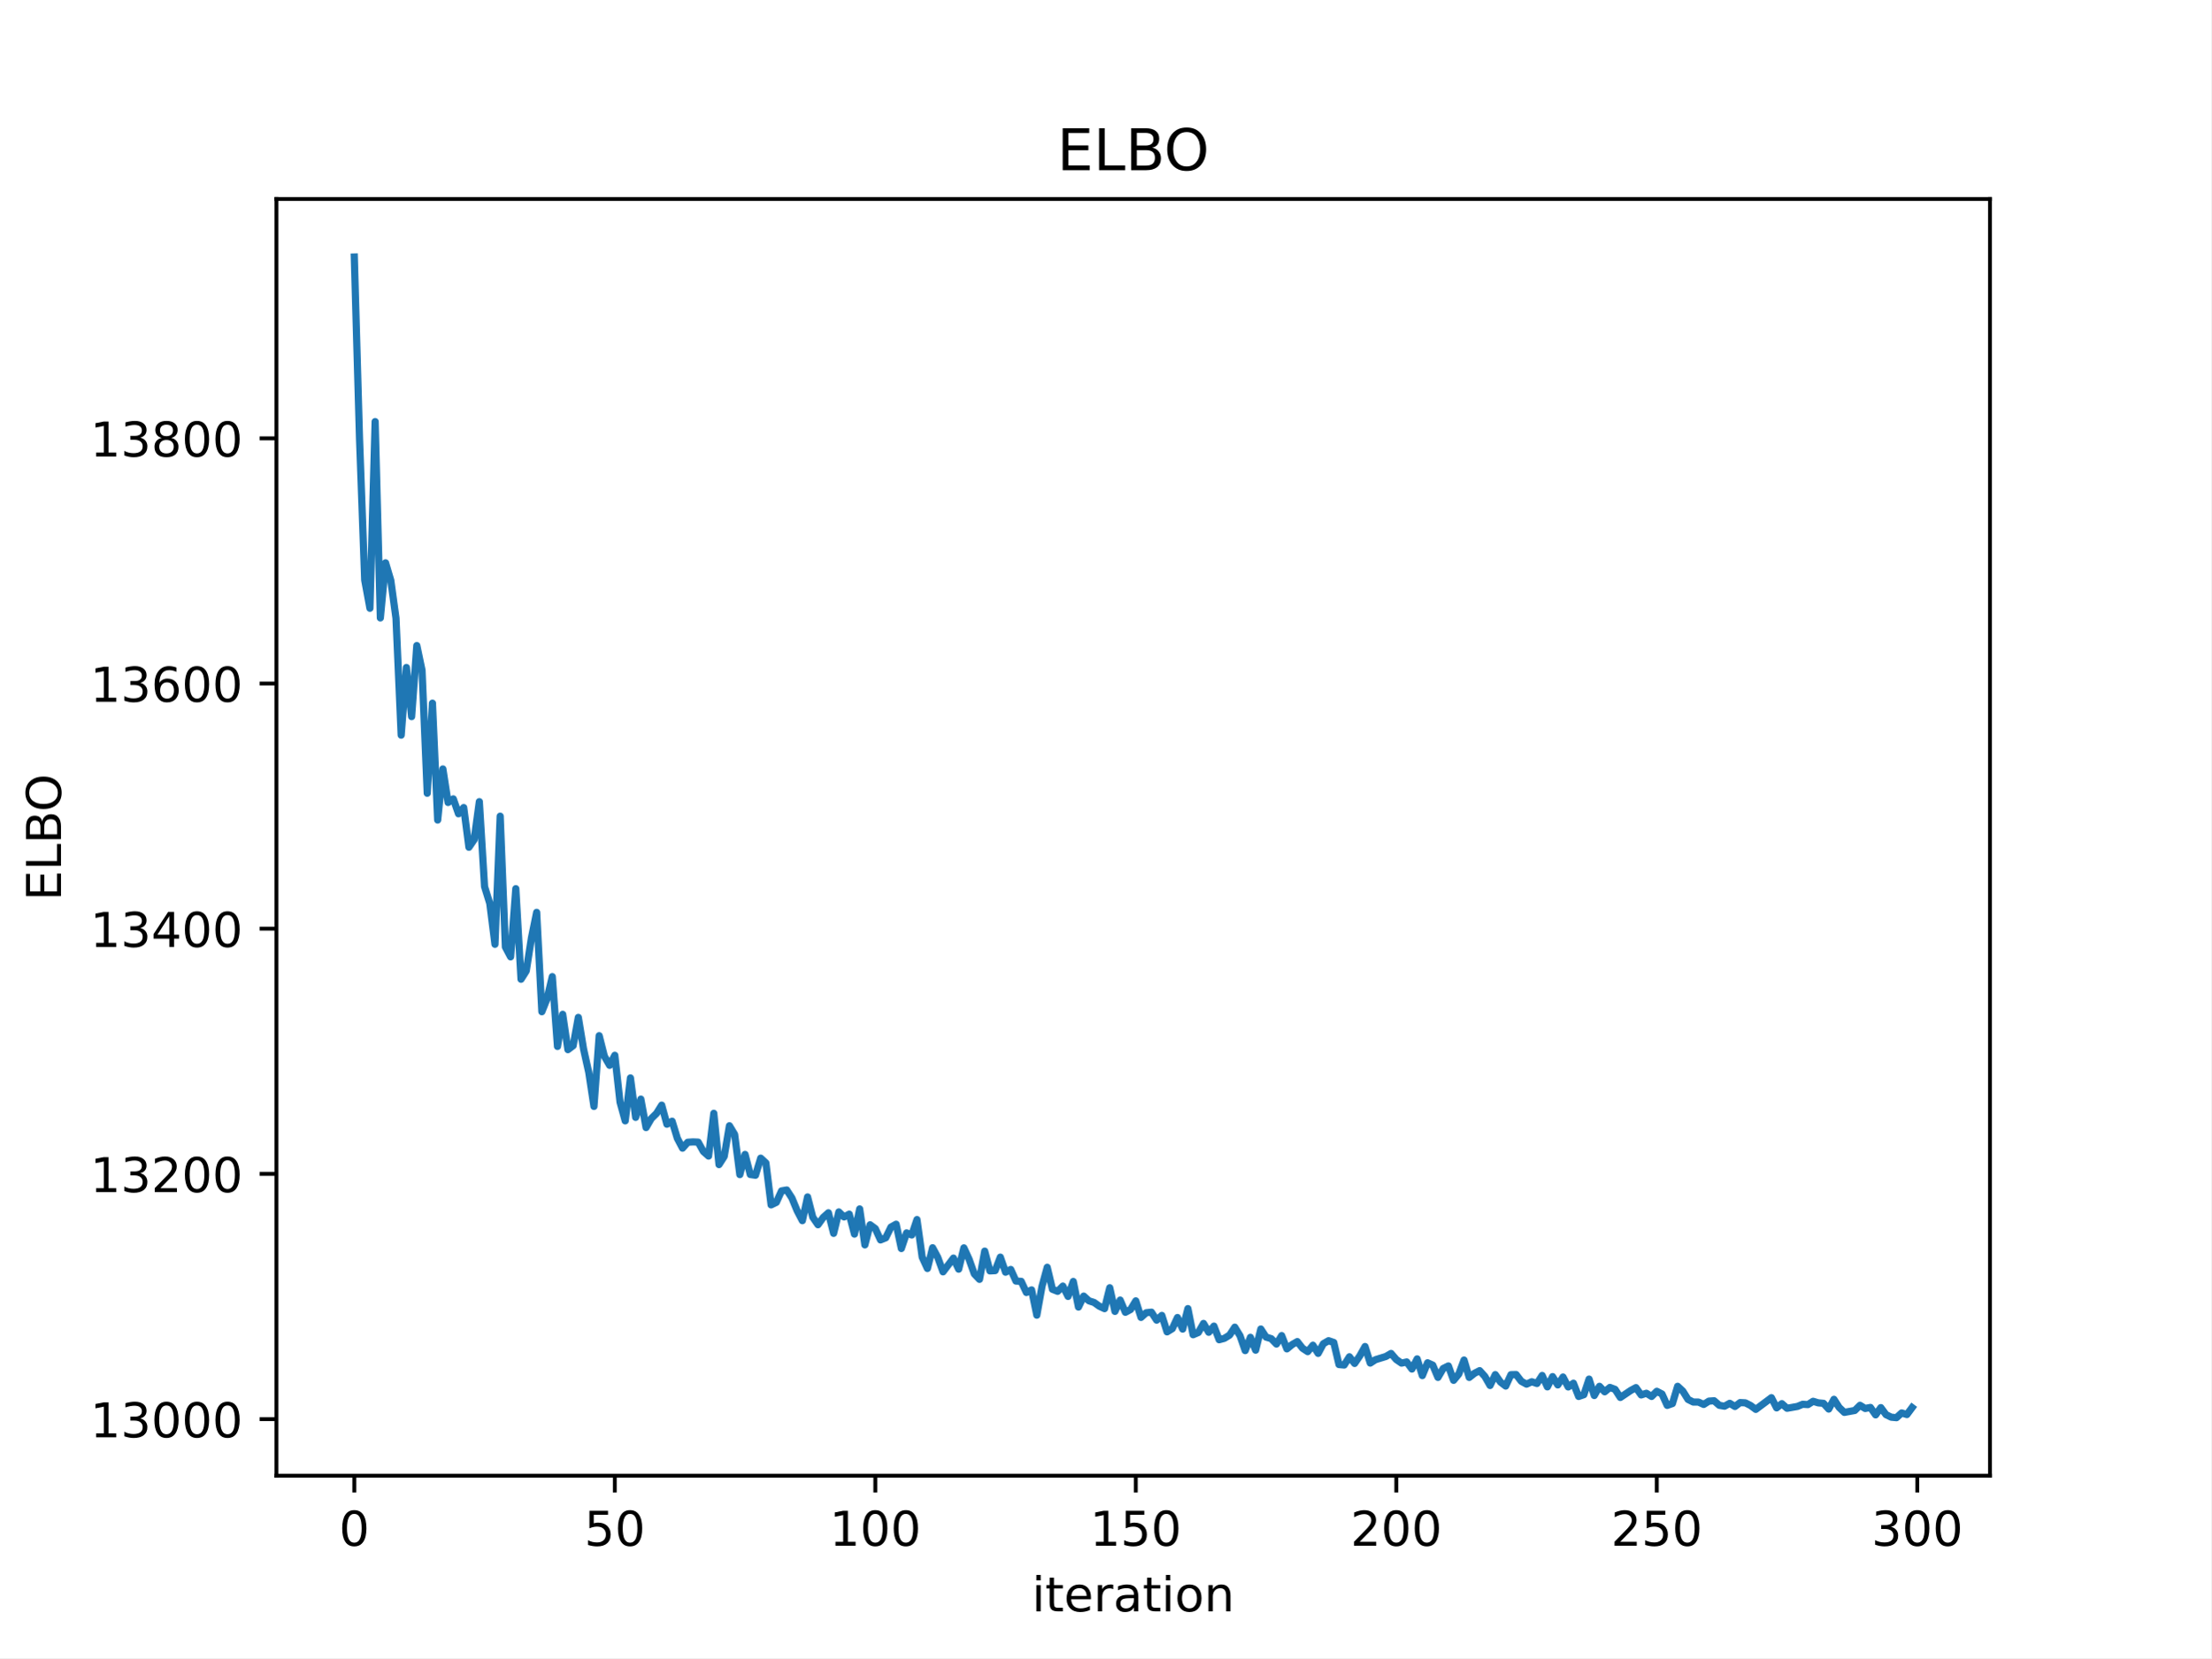
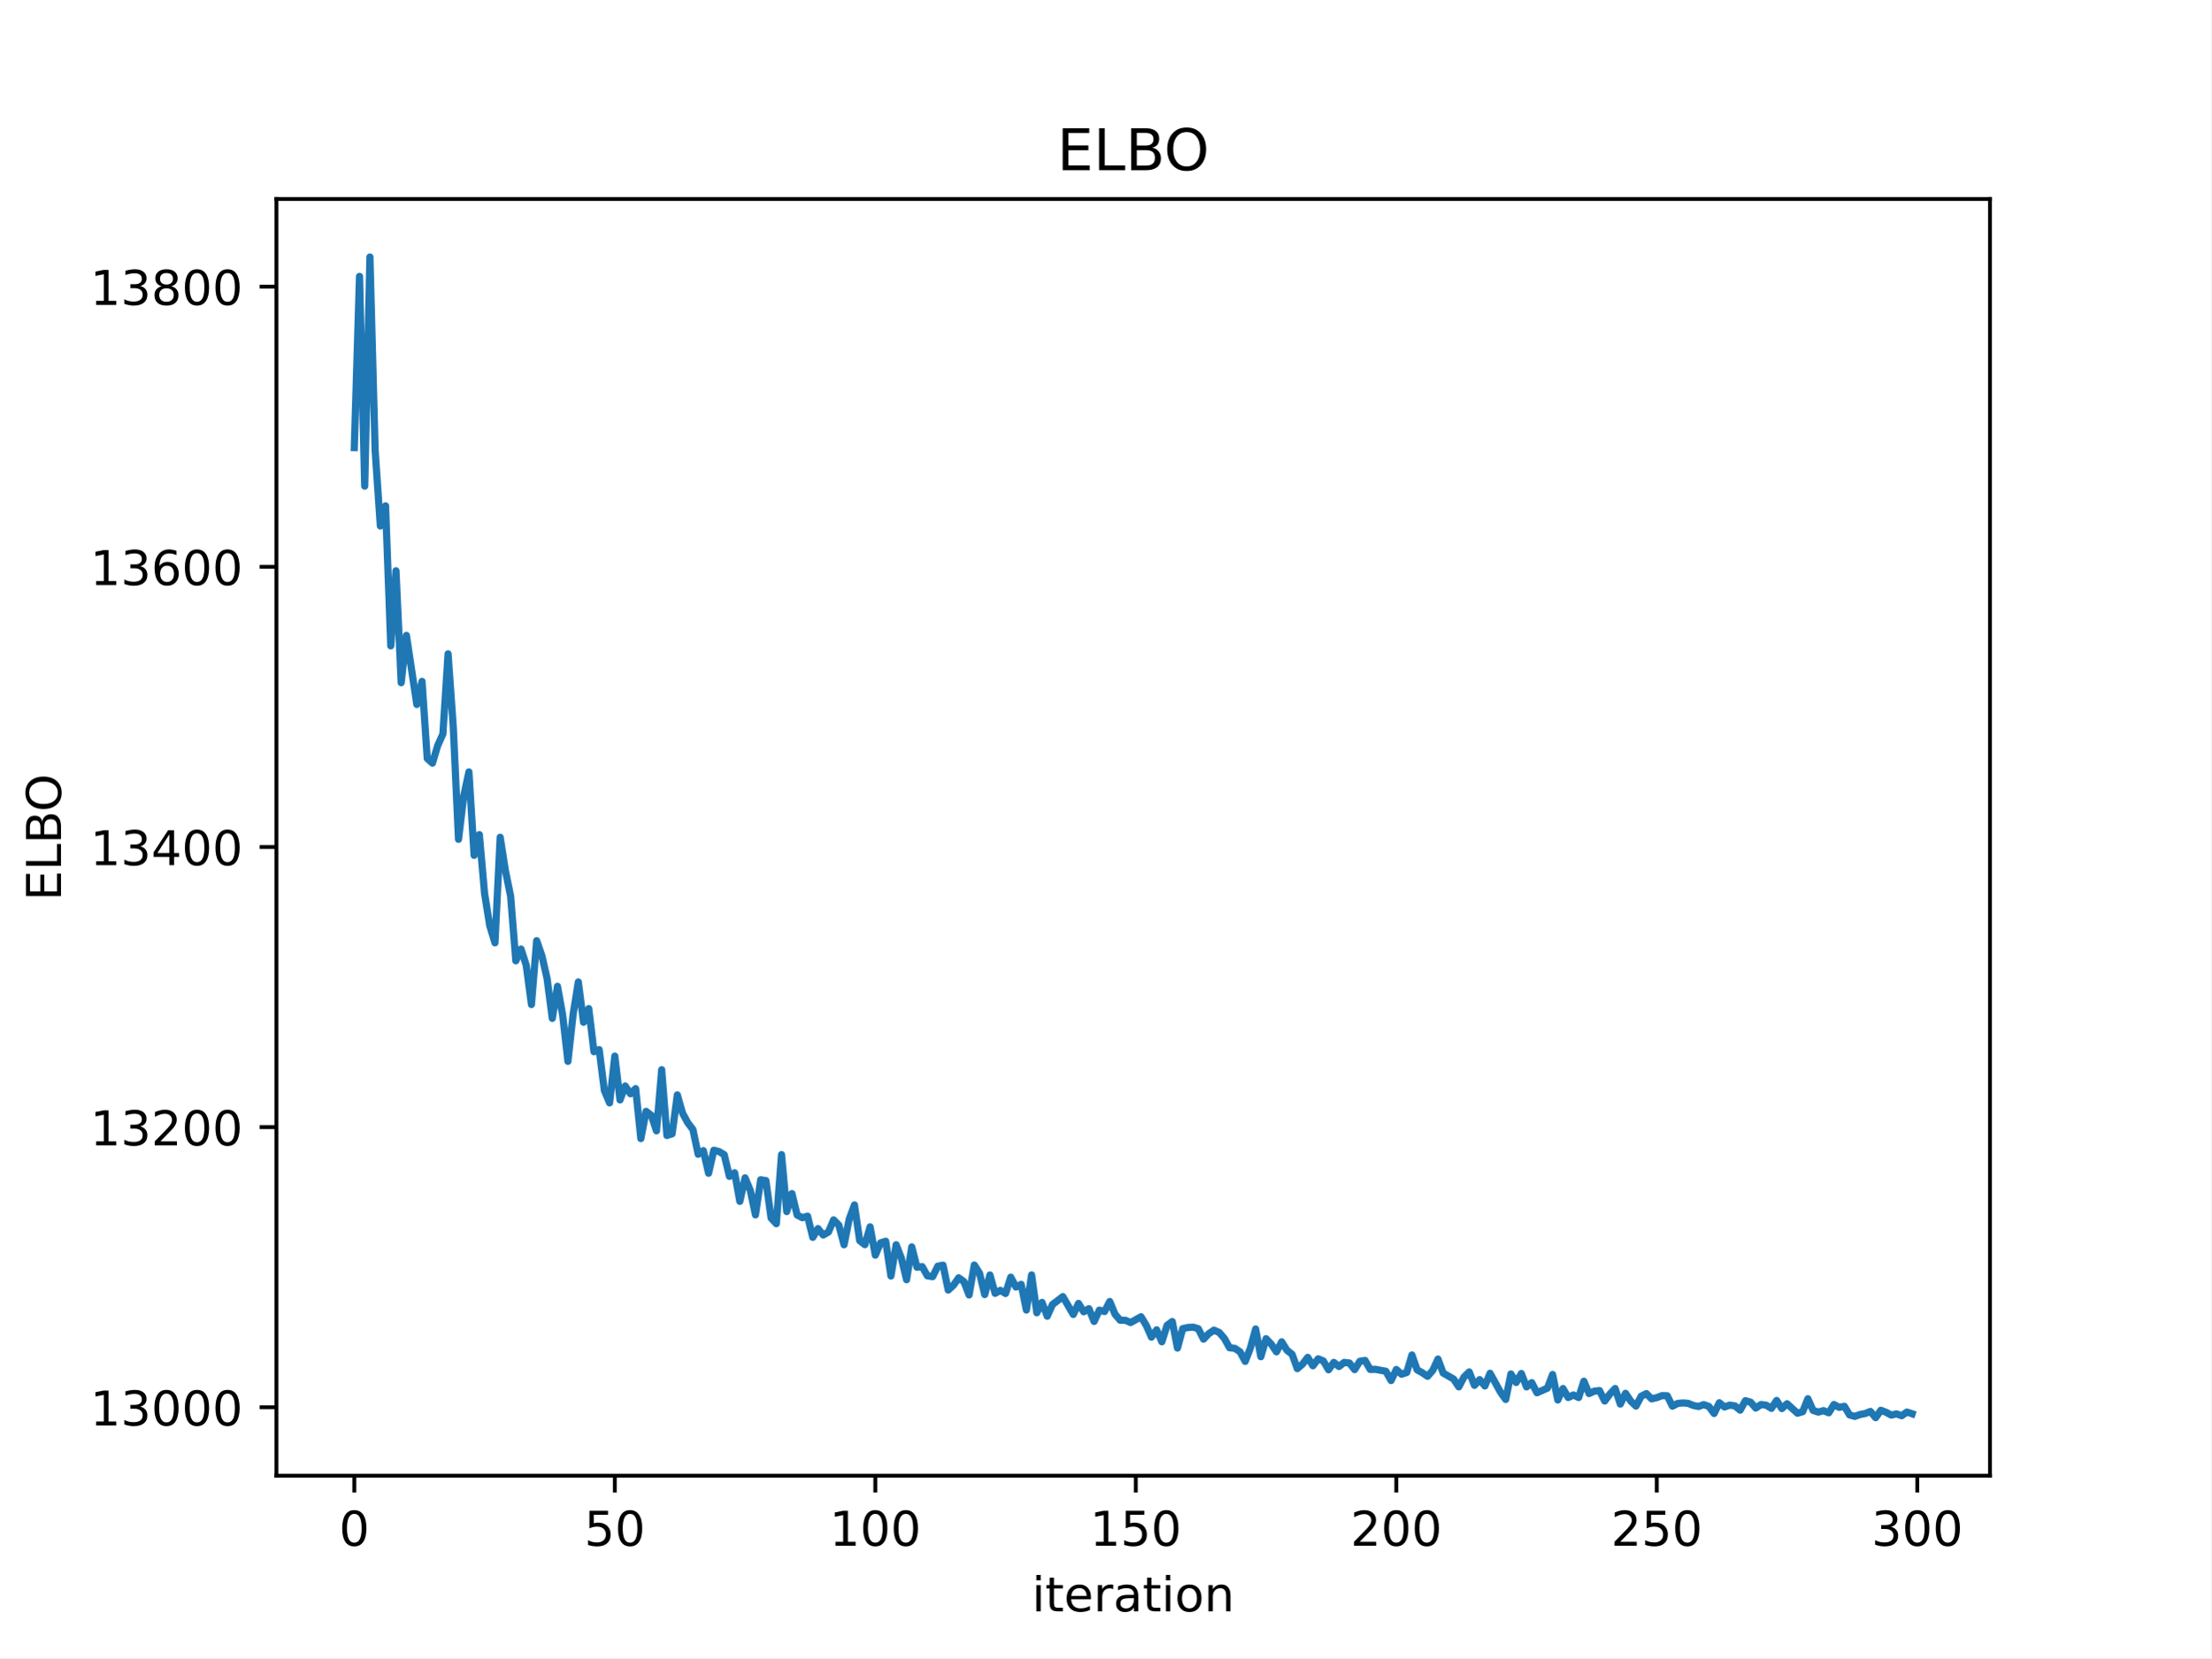
<svg xmlns="http://www.w3.org/2000/svg" xmlns:xlink="http://www.w3.org/1999/xlink" width="460.8pt" height="345.6pt" viewBox="0 0 460.8 345.6" version="1.1">
  <defs>
    <style type="text/css">*{stroke-linejoin: round; stroke-linecap: butt}</style>
  </defs>
  <g id="figure_1">
    <g id="patch_1">
      <path d="M 0 345.6  L 460.8 345.6  L 460.8 0  L 0 0  z " style="fill: #ffffff" />
    </g>
    <g id="axes_1">
      <g id="patch_2">
        <path d="M 57.6 307.584  L 414.72 307.584  L 414.72 41.472  L 57.6 41.472  z " style="fill: #ffffff" />
      </g>
      <g id="matplotlib.axis_1">
        <g id="xtick_1">
          <g id="line2d_1">
            <defs>
-               <path id="m2a2ee90c2b" d="M 0 0  L 0 3.5  " style="stroke: #000000; stroke-width: 0.8" />
-             </defs>
-             <g>
-               <use xlink:href="#m2a2ee90c2b" x="73.833" y="307.584" style="stroke: #000000; stroke-width: 0.8" />
+               <path id="me3bae1c195" d="M 0 0  L 0 3.5  " style="stroke: #000000; stroke-width: 0.8" />
+             </defs>
+             <g>
+               <use xlink:href="#me3bae1c195" x="73.833" y="307.584" style="stroke: #000000; stroke-width: 0.8" />
            </g>
          </g>
          <g id="text_1">
            <g transform="translate(70.65148 322.1824) scale(0.1 -0.1)">
              <defs>
                <path id="DejaVuSans-30" d="M 2034 4250  Q 1547 4250 1301 3770  Q 1056 3291 1056 2328  Q 1056 1369 1301 889  Q 1547 409 2034 409  Q 2525 409 2770 889  Q 3016 1369 3016 2328  Q 3016 3291 2770 3770  Q 2525 4250 2034 4250  z M 2034 4750  Q 2819 4750 3233 4129  Q 3647 3509 3647 2328  Q 3647 1150 3233 529  Q 2819 -91 2034 -91  Q 1250 -91 836 529  Q 422 1150 422 2328  Q 422 3509 836 4129  Q 1250 4750 2034 4750  z " transform="scale(0.015625)" />
              </defs>
              <use xlink:href="#DejaVuSans-30" />
            </g>
          </g>
        </g>
        <g id="xtick_2">
          <g id="line2d_2">
            <g>
-               <use xlink:href="#m2a2ee90c2b" x="128.123" y="307.584" style="stroke: #000000; stroke-width: 0.8" />
+               <use xlink:href="#me3bae1c195" x="128.123" y="307.584" style="stroke: #000000; stroke-width: 0.8" />
            </g>
          </g>
          <g id="text_2">
            <g transform="translate(121.7603 322.1824) scale(0.1 -0.1)">
              <defs>
                <path id="DejaVuSans-35" d="M 691 4666  L 3169 4666  L 3169 4134  L 1269 4134  L 1269 2991  Q 1406 3038 1543 3061  Q 1681 3084 1819 3084  Q 2600 3084 3056 2656  Q 3513 2228 3513 1497  Q 3513 744 3044 326  Q 2575 -91 1722 -91  Q 1428 -91 1123 -41  Q 819 9 494 109  L 494 744  Q 775 591 1075 516  Q 1375 441 1709 441  Q 2250 441 2565 725  Q 2881 1009 2881 1497  Q 2881 1984 2565 2268  Q 2250 2553 1709 2553  Q 1456 2553 1204 2497  Q 953 2441 691 2322  L 691 4666  z " transform="scale(0.015625)" />
              </defs>
              <use xlink:href="#DejaVuSans-35" />
              <use xlink:href="#DejaVuSans-30" x="63.623" />
            </g>
          </g>
        </g>
        <g id="xtick_3">
          <g id="line2d_3">
            <g>
-               <use xlink:href="#m2a2ee90c2b" x="182.413" y="307.584" style="stroke: #000000; stroke-width: 0.8" />
+               <use xlink:href="#me3bae1c195" x="182.413" y="307.584" style="stroke: #000000; stroke-width: 0.8" />
            </g>
          </g>
          <g id="text_3">
            <g transform="translate(172.8691 322.1824) scale(0.1 -0.1)">
              <defs>
                <path id="DejaVuSans-31" d="M 794 531  L 1825 531  L 1825 4091  L 703 3866  L 703 4441  L 1819 4666  L 2450 4666  L 2450 531  L 3481 531  L 3481 0  L 794 0  L 794 531  z " transform="scale(0.015625)" />
              </defs>
              <use xlink:href="#DejaVuSans-31" />
              <use xlink:href="#DejaVuSans-30" x="63.623" />
              <use xlink:href="#DejaVuSans-30" x="127.246" />
            </g>
          </g>
        </g>
        <g id="xtick_4">
          <g id="line2d_4">
            <g>
-               <use xlink:href="#m2a2ee90c2b" x="236.703" y="307.584" style="stroke: #000000; stroke-width: 0.8" />
+               <use xlink:href="#me3bae1c195" x="236.703" y="307.584" style="stroke: #000000; stroke-width: 0.8" />
            </g>
          </g>
          <g id="text_4">
            <g transform="translate(227.1592 322.1824) scale(0.1 -0.1)">
              <use xlink:href="#DejaVuSans-31" />
              <use xlink:href="#DejaVuSans-35" x="63.623" />
              <use xlink:href="#DejaVuSans-30" x="127.246" />
            </g>
          </g>
        </g>
        <g id="xtick_5">
          <g id="line2d_5">
            <g>
-               <use xlink:href="#m2a2ee90c2b" x="290.993" y="307.584" style="stroke: #000000; stroke-width: 0.8" />
+               <use xlink:href="#me3bae1c195" x="290.993" y="307.584" style="stroke: #000000; stroke-width: 0.8" />
            </g>
          </g>
          <g id="text_5">
            <g transform="translate(281.4492 322.1824) scale(0.1 -0.1)">
              <defs>
                <path id="DejaVuSans-32" d="M 1228 531  L 3431 531  L 3431 0  L 469 0  L 469 531  Q 828 903 1448 1529  Q 2069 2156 2228 2338  Q 2531 2678 2651 2914  Q 2772 3150 2772 3378  Q 2772 3750 2511 3984  Q 2250 4219 1831 4219  Q 1534 4219 1204 4116  Q 875 4013 500 3803  L 500 4441  Q 881 4594 1212 4672  Q 1544 4750 1819 4750  Q 2544 4750 2975 4387  Q 3406 4025 3406 3419  Q 3406 3131 3298 2873  Q 3191 2616 2906 2266  Q 2828 2175 2409 1742  Q 1991 1309 1228 531  z " transform="scale(0.015625)" />
              </defs>
              <use xlink:href="#DejaVuSans-32" />
              <use xlink:href="#DejaVuSans-30" x="63.623" />
              <use xlink:href="#DejaVuSans-30" x="127.246" />
            </g>
          </g>
        </g>
        <g id="xtick_6">
          <g id="line2d_6">
            <g>
-               <use xlink:href="#m2a2ee90c2b" x="345.283" y="307.584" style="stroke: #000000; stroke-width: 0.8" />
+               <use xlink:href="#me3bae1c195" x="345.283" y="307.584" style="stroke: #000000; stroke-width: 0.8" />
            </g>
          </g>
          <g id="text_6">
            <g transform="translate(335.7393 322.1824) scale(0.1 -0.1)">
              <use xlink:href="#DejaVuSans-32" />
              <use xlink:href="#DejaVuSans-35" x="63.623" />
              <use xlink:href="#DejaVuSans-30" x="127.246" />
            </g>
          </g>
        </g>
        <g id="xtick_7">
          <g id="line2d_7">
            <g>
-               <use xlink:href="#m2a2ee90c2b" x="399.573" y="307.584" style="stroke: #000000; stroke-width: 0.8" />
+               <use xlink:href="#me3bae1c195" x="399.573" y="307.584" style="stroke: #000000; stroke-width: 0.8" />
            </g>
          </g>
          <g id="text_7">
            <g transform="translate(390.0293 322.1824) scale(0.1 -0.1)">
              <defs>
                <path id="DejaVuSans-33" d="M 2597 2516  Q 3050 2419 3304 2112  Q 3559 1806 3559 1356  Q 3559 666 3084 287  Q 2609 -91 1734 -91  Q 1441 -91 1130 -33  Q 819 25 488 141  L 488 750  Q 750 597 1062 519  Q 1375 441 1716 441  Q 2309 441 2620 675  Q 2931 909 2931 1356  Q 2931 1769 2642 2001  Q 2353 2234 1838 2234  L 1294 2234  L 1294 2753  L 1863 2753  Q 2328 2753 2575 2939  Q 2822 3125 2822 3475  Q 2822 3834 2567 4026  Q 2313 4219 1838 4219  Q 1578 4219 1281 4162  Q 984 4106 628 3988  L 628 4550  Q 988 4650 1302 4700  Q 1616 4750 1894 4750  Q 2613 4750 3031 4423  Q 3450 4097 3450 3541  Q 3450 3153 3228 2886  Q 3006 2619 2597 2516  z " transform="scale(0.015625)" />
              </defs>
              <use xlink:href="#DejaVuSans-33" />
              <use xlink:href="#DejaVuSans-30" x="63.623" />
              <use xlink:href="#DejaVuSans-30" x="127.246" />
            </g>
          </g>
        </g>
        <g id="text_8">
          <g transform="translate(215.0373 335.8606) scale(0.1 -0.1)">
            <defs>
              <path id="DejaVuSans-69" d="M 603 3500  L 1178 3500  L 1178 0  L 603 0  L 603 3500  z M 603 4863  L 1178 4863  L 1178 4134  L 603 4134  L 603 4863  z " transform="scale(0.015625)" />
              <path id="DejaVuSans-74" d="M 1172 4494  L 1172 3500  L 2356 3500  L 2356 3053  L 1172 3053  L 1172 1153  Q 1172 725 1289 603  Q 1406 481 1766 481  L 2356 481  L 2356 0  L 1766 0  Q 1100 0 847 248  Q 594 497 594 1153  L 594 3053  L 172 3053  L 172 3500  L 594 3500  L 594 4494  L 1172 4494  z " transform="scale(0.015625)" />
              <path id="DejaVuSans-65" d="M 3597 1894  L 3597 1613  L 953 1613  Q 991 1019 1311 708  Q 1631 397 2203 397  Q 2534 397 2845 478  Q 3156 559 3463 722  L 3463 178  Q 3153 47 2828 -22  Q 2503 -91 2169 -91  Q 1331 -91 842 396  Q 353 884 353 1716  Q 353 2575 817 3079  Q 1281 3584 2069 3584  Q 2775 3584 3186 3129  Q 3597 2675 3597 1894  z M 3022 2063  Q 3016 2534 2758 2815  Q 2500 3097 2075 3097  Q 1594 3097 1305 2825  Q 1016 2553 972 2059  L 3022 2063  z " transform="scale(0.015625)" />
              <path id="DejaVuSans-72" d="M 2631 2963  Q 2534 3019 2420 3045  Q 2306 3072 2169 3072  Q 1681 3072 1420 2755  Q 1159 2438 1159 1844  L 1159 0  L 581 0  L 581 3500  L 1159 3500  L 1159 2956  Q 1341 3275 1631 3429  Q 1922 3584 2338 3584  Q 2397 3584 2469 3576  Q 2541 3569 2628 3553  L 2631 2963  z " transform="scale(0.015625)" />
              <path id="DejaVuSans-61" d="M 2194 1759  Q 1497 1759 1228 1600  Q 959 1441 959 1056  Q 959 750 1161 570  Q 1363 391 1709 391  Q 2188 391 2477 730  Q 2766 1069 2766 1631  L 2766 1759  L 2194 1759  z M 3341 1997  L 3341 0  L 2766 0  L 2766 531  Q 2569 213 2275 61  Q 1981 -91 1556 -91  Q 1019 -91 701 211  Q 384 513 384 1019  Q 384 1609 779 1909  Q 1175 2209 1959 2209  L 2766 2209  L 2766 2266  Q 2766 2663 2505 2880  Q 2244 3097 1772 3097  Q 1472 3097 1187 3025  Q 903 2953 641 2809  L 641 3341  Q 956 3463 1253 3523  Q 1550 3584 1831 3584  Q 2591 3584 2966 3190  Q 3341 2797 3341 1997  z " transform="scale(0.015625)" />
              <path id="DejaVuSans-6f" d="M 1959 3097  Q 1497 3097 1228 2736  Q 959 2375 959 1747  Q 959 1119 1226 758  Q 1494 397 1959 397  Q 2419 397 2687 759  Q 2956 1122 2956 1747  Q 2956 2369 2687 2733  Q 2419 3097 1959 3097  z M 1959 3584  Q 2709 3584 3137 3096  Q 3566 2609 3566 1747  Q 3566 888 3137 398  Q 2709 -91 1959 -91  Q 1206 -91 779 398  Q 353 888 353 1747  Q 353 2609 779 3096  Q 1206 3584 1959 3584  z " transform="scale(0.015625)" />
              <path id="DejaVuSans-6e" d="M 3513 2113  L 3513 0  L 2938 0  L 2938 2094  Q 2938 2591 2744 2837  Q 2550 3084 2163 3084  Q 1697 3084 1428 2787  Q 1159 2491 1159 1978  L 1159 0  L 581 0  L 581 3500  L 1159 3500  L 1159 2956  Q 1366 3272 1645 3428  Q 1925 3584 2291 3584  Q 2894 3584 3203 3211  Q 3513 2838 3513 2113  z " transform="scale(0.015625)" />
            </defs>
            <use xlink:href="#DejaVuSans-69" />
            <use xlink:href="#DejaVuSans-74" x="27.783" />
            <use xlink:href="#DejaVuSans-65" x="66.992" />
            <use xlink:href="#DejaVuSans-72" x="128.516" />
            <use xlink:href="#DejaVuSans-61" x="169.629" />
            <use xlink:href="#DejaVuSans-74" x="230.908" />
            <use xlink:href="#DejaVuSans-69" x="270.117" />
            <use xlink:href="#DejaVuSans-6f" x="297.9" />
            <use xlink:href="#DejaVuSans-6e" x="359.082" />
          </g>
        </g>
      </g>
      <g id="matplotlib.axis_2">
        <g id="ytick_1">
          <g id="line2d_8">
            <defs>
-               <path id="ma492133820" d="M 0 0  L -3.5 0  " style="stroke: #000000; stroke-width: 0.8" />
-             </defs>
-             <g>
-               <use xlink:href="#ma492133820" x="57.6" y="295.786" style="stroke: #000000; stroke-width: 0.8" />
+               <path id="m0b743a011a" d="M 0 0  L -3.5 0  " style="stroke: #000000; stroke-width: 0.8" />
+             </defs>
+             <g>
+               <use xlink:href="#m0b743a011a" x="57.6" y="293.322" style="stroke: #000000; stroke-width: 0.8" />
            </g>
          </g>
          <g id="text_9">
-             <g transform="translate(18.7875 299.5857) scale(0.1 -0.1)">
+             <g transform="translate(18.7875 297.1214) scale(0.1 -0.1)">
              <use xlink:href="#DejaVuSans-31" />
              <use xlink:href="#DejaVuSans-33" x="63.623" />
              <use xlink:href="#DejaVuSans-30" x="127.246" />
              <use xlink:href="#DejaVuSans-30" x="190.869" />
              <use xlink:href="#DejaVuSans-30" x="254.492" />
            </g>
          </g>
        </g>
        <g id="ytick_2">
          <g id="line2d_9">
            <g>
-               <use xlink:href="#ma492133820" x="57.6" y="244.677" style="stroke: #000000; stroke-width: 0.8" />
+               <use xlink:href="#m0b743a011a" x="57.6" y="234.927" style="stroke: #000000; stroke-width: 0.8" />
            </g>
          </g>
          <g id="text_10">
-             <g transform="translate(18.7875 248.4766) scale(0.1 -0.1)">
+             <g transform="translate(18.7875 238.7263) scale(0.1 -0.1)">
              <use xlink:href="#DejaVuSans-31" />
              <use xlink:href="#DejaVuSans-33" x="63.623" />
              <use xlink:href="#DejaVuSans-32" x="127.246" />
              <use xlink:href="#DejaVuSans-30" x="190.869" />
              <use xlink:href="#DejaVuSans-30" x="254.492" />
            </g>
          </g>
        </g>
        <g id="ytick_3">
          <g id="line2d_10">
            <g>
-               <use xlink:href="#ma492133820" x="57.6" y="193.568" style="stroke: #000000; stroke-width: 0.8" />
+               <use xlink:href="#m0b743a011a" x="57.6" y="176.532" style="stroke: #000000; stroke-width: 0.8" />
            </g>
          </g>
          <g id="text_11">
-             <g transform="translate(18.7875 197.3675) scale(0.1 -0.1)">
+             <g transform="translate(18.7875 180.3313) scale(0.1 -0.1)">
              <defs>
                <path id="DejaVuSans-34" d="M 2419 4116  L 825 1625  L 2419 1625  L 2419 4116  z M 2253 4666  L 3047 4666  L 3047 1625  L 3713 1625  L 3713 1100  L 3047 1100  L 3047 0  L 2419 0  L 2419 1100  L 313 1100  L 313 1709  L 2253 4666  z " transform="scale(0.015625)" />
              </defs>
              <use xlink:href="#DejaVuSans-31" />
              <use xlink:href="#DejaVuSans-33" x="63.623" />
              <use xlink:href="#DejaVuSans-34" x="127.246" />
              <use xlink:href="#DejaVuSans-30" x="190.869" />
              <use xlink:href="#DejaVuSans-30" x="254.492" />
            </g>
          </g>
        </g>
        <g id="ytick_4">
          <g id="line2d_11">
            <g>
-               <use xlink:href="#ma492133820" x="57.6" y="142.459" style="stroke: #000000; stroke-width: 0.8" />
+               <use xlink:href="#m0b743a011a" x="57.6" y="118.137" style="stroke: #000000; stroke-width: 0.8" />
            </g>
          </g>
          <g id="text_12">
-             <g transform="translate(18.7875 146.2584) scale(0.1 -0.1)">
+             <g transform="translate(18.7875 121.9362) scale(0.1 -0.1)">
              <defs>
                <path id="DejaVuSans-36" d="M 2113 2584  Q 1688 2584 1439 2293  Q 1191 2003 1191 1497  Q 1191 994 1439 701  Q 1688 409 2113 409  Q 2538 409 2786 701  Q 3034 994 3034 1497  Q 3034 2003 2786 2293  Q 2538 2584 2113 2584  z M 3366 4563  L 3366 3988  Q 3128 4100 2886 4159  Q 2644 4219 2406 4219  Q 1781 4219 1451 3797  Q 1122 3375 1075 2522  Q 1259 2794 1537 2939  Q 1816 3084 2150 3084  Q 2853 3084 3261 2657  Q 3669 2231 3669 1497  Q 3669 778 3244 343  Q 2819 -91 2113 -91  Q 1303 -91 875 529  Q 447 1150 447 2328  Q 447 3434 972 4092  Q 1497 4750 2381 4750  Q 2619 4750 2861 4703  Q 3103 4656 3366 4563  z " transform="scale(0.015625)" />
              </defs>
              <use xlink:href="#DejaVuSans-31" />
              <use xlink:href="#DejaVuSans-33" x="63.623" />
              <use xlink:href="#DejaVuSans-36" x="127.246" />
              <use xlink:href="#DejaVuSans-30" x="190.869" />
              <use xlink:href="#DejaVuSans-30" x="254.492" />
            </g>
          </g>
        </g>
        <g id="ytick_5">
          <g id="line2d_12">
            <g>
-               <use xlink:href="#ma492133820" x="57.6" y="91.35" style="stroke: #000000; stroke-width: 0.8" />
+               <use xlink:href="#m0b743a011a" x="57.6" y="59.742" style="stroke: #000000; stroke-width: 0.8" />
            </g>
          </g>
          <g id="text_13">
-             <g transform="translate(18.7875 95.14927) scale(0.1 -0.1)">
+             <g transform="translate(18.7875 63.54118) scale(0.1 -0.1)">
              <defs>
                <path id="DejaVuSans-38" d="M 2034 2216  Q 1584 2216 1326 1975  Q 1069 1734 1069 1313  Q 1069 891 1326 650  Q 1584 409 2034 409  Q 2484 409 2743 651  Q 3003 894 3003 1313  Q 3003 1734 2745 1975  Q 2488 2216 2034 2216  z M 1403 2484  Q 997 2584 770 2862  Q 544 3141 544 3541  Q 544 4100 942 4425  Q 1341 4750 2034 4750  Q 2731 4750 3128 4425  Q 3525 4100 3525 3541  Q 3525 3141 3298 2862  Q 3072 2584 2669 2484  Q 3125 2378 3379 2068  Q 3634 1759 3634 1313  Q 3634 634 3220 271  Q 2806 -91 2034 -91  Q 1263 -91 848 271  Q 434 634 434 1313  Q 434 1759 690 2068  Q 947 2378 1403 2484  z M 1172 3481  Q 1172 3119 1398 2916  Q 1625 2713 2034 2713  Q 2441 2713 2670 2916  Q 2900 3119 2900 3481  Q 2900 3844 2670 4047  Q 2441 4250 2034 4250  Q 1625 4250 1398 4047  Q 1172 3844 1172 3481  z " transform="scale(0.015625)" />
              </defs>
              <use xlink:href="#DejaVuSans-31" />
              <use xlink:href="#DejaVuSans-33" x="63.623" />
              <use xlink:href="#DejaVuSans-38" x="127.246" />
              <use xlink:href="#DejaVuSans-30" x="190.869" />
              <use xlink:href="#DejaVuSans-30" x="254.492" />
            </g>
          </g>
        </g>
        <g id="text_14">
          <g transform="translate(12.70781 187.7522) rotate(-90) scale(0.1 -0.1)">
            <defs>
              <path id="DejaVuSans-45" d="M 628 4666  L 3578 4666  L 3578 4134  L 1259 4134  L 1259 2753  L 3481 2753  L 3481 2222  L 1259 2222  L 1259 531  L 3634 531  L 3634 0  L 628 0  L 628 4666  z " transform="scale(0.015625)" />
              <path id="DejaVuSans-4c" d="M 628 4666  L 1259 4666  L 1259 531  L 3531 531  L 3531 0  L 628 0  L 628 4666  z " transform="scale(0.015625)" />
              <path id="DejaVuSans-42" d="M 1259 2228  L 1259 519  L 2272 519  Q 2781 519 3026 730  Q 3272 941 3272 1375  Q 3272 1813 3026 2020  Q 2781 2228 2272 2228  L 1259 2228  z M 1259 4147  L 1259 2741  L 2194 2741  Q 2656 2741 2882 2914  Q 3109 3088 3109 3444  Q 3109 3797 2882 3972  Q 2656 4147 2194 4147  L 1259 4147  z M 628 4666  L 2241 4666  Q 2963 4666 3353 4366  Q 3744 4066 3744 3513  Q 3744 3084 3544 2831  Q 3344 2578 2956 2516  Q 3422 2416 3680 2098  Q 3938 1781 3938 1306  Q 3938 681 3513 340  Q 3088 0 2303 0  L 628 0  L 628 4666  z " transform="scale(0.015625)" />
              <path id="DejaVuSans-4f" d="M 2522 4238  Q 1834 4238 1429 3725  Q 1025 3213 1025 2328  Q 1025 1447 1429 934  Q 1834 422 2522 422  Q 3209 422 3611 934  Q 4013 1447 4013 2328  Q 4013 3213 3611 3725  Q 3209 4238 2522 4238  z M 2522 4750  Q 3503 4750 4090 4092  Q 4678 3434 4678 2328  Q 4678 1225 4090 567  Q 3503 -91 2522 -91  Q 1538 -91 948 565  Q 359 1222 359 2328  Q 359 3434 948 4092  Q 1538 4750 2522 4750  z " transform="scale(0.015625)" />
            </defs>
            <use xlink:href="#DejaVuSans-45" />
            <use xlink:href="#DejaVuSans-4c" x="63.184" />
            <use xlink:href="#DejaVuSans-42" x="118.896" />
            <use xlink:href="#DejaVuSans-4f" x="185.75" />
          </g>
        </g>
      </g>
      <g id="line2d_13">
-         <path d="M 73.833 53.568  L 74.919 91.405  L 76.004 120.927  L 77.09 126.778  L 78.176 87.87  L 79.262 128.795  L 80.348 117.314  L 81.433 120.955  L 82.519 128.831  L 83.605 153.224  L 84.691 139.125  L 85.777 149.368  L 86.862 134.555  L 87.948 139.71  L 89.034 165.34  L 90.12 146.559  L 91.206 170.918  L 92.291 160.275  L 93.377 167.262  L 94.463 166.512  L 95.549 169.614  L 96.635 168.322  L 97.72 176.599  L 98.806 175.007  L 99.892 167.091  L 100.978 184.795  L 102.064 188.295  L 103.149 196.815  L 104.235 170.123  L 105.321 197.393  L 106.407 199.435  L 107.493 185.229  L 108.578 204.106  L 109.664 202.39  L 110.75 195.483  L 111.836 190.163  L 112.922 210.871  L 114.007 208.143  L 115.093 203.565  L 116.179 218.119  L 117.265 211.425  L 118.351 218.776  L 119.436 217.963  L 120.522 212.055  L 121.608 218.646  L 122.694 223.513  L 123.78 230.618  L 124.865 215.873  L 125.951 220.165  L 127.037 222.044  L 128.123 219.957  L 129.209 229.709  L 130.294 233.624  L 131.38 224.679  L 132.466 232.899  L 133.552 229.095  L 134.638 235.021  L 135.723 233.144  L 136.809 232.083  L 137.895 230.345  L 138.981 234.323  L 140.067 233.698  L 141.152 237.253  L 142.238 239.318  L 143.324 238.083  L 144.41 238.012  L 145.496 238.054  L 146.581 240.005  L 147.667 240.963  L 148.753 232.05  L 149.839 242.74  L 150.925 241.037  L 152.01 234.645  L 153.096 236.446  L 154.182 244.827  L 155.268 240.619  L 156.354 244.802  L 157.439 244.962  L 158.525 241.399  L 159.611 242.391  L 160.697 251.139  L 161.783 250.612  L 162.868 248.227  L 163.954 248.032  L 165.04 249.717  L 166.126 252.36  L 167.212 254.429  L 168.297 249.478  L 169.383 253.713  L 170.469 255.278  L 171.555 253.76  L 172.641 252.783  L 173.726 257.073  L 174.812 252.606  L 175.898 253.649  L 176.984 253.07  L 178.07 257.224  L 179.155 251.981  L 180.241 259.477  L 181.327 255.285  L 182.413 256.082  L 183.499 258.441  L 184.584 258.006  L 185.67 255.769  L 186.756 255.163  L 187.842 260.234  L 188.928 256.976  L 190.013 257.416  L 191.099 254.2  L 192.185 262.028  L 193.271 264.399  L 194.357 260.069  L 195.442 262.1  L 196.528 265.094  L 198.7 262.228  L 199.786 264.54  L 200.871 260.095  L 201.957 262.46  L 203.043 265.522  L 204.129 266.658  L 205.215 260.778  L 206.3 264.898  L 207.386 264.84  L 208.472 262.027  L 209.558 265.165  L 210.644 264.596  L 211.729 267.02  L 212.815 267.072  L 213.901 269.4  L 214.987 268.858  L 216.073 274.129  L 217.158 268.103  L 218.244 264.146  L 219.33 268.732  L 220.416 269.162  L 221.502 268.062  L 222.587 270.216  L 223.673 267.103  L 224.759 272.437  L 225.845 270.148  L 226.931 271.131  L 228.016 271.48  L 229.102 272.259  L 230.188 272.767  L 231.274 268.411  L 232.36 273.337  L 233.445 270.978  L 234.531 273.528  L 235.617 272.941  L 236.703 271.144  L 237.789 274.592  L 238.875 273.619  L 239.96 273.496  L 241.046 275.167  L 242.132 274.175  L 243.218 277.605  L 244.304 276.942  L 245.389 274.614  L 246.475 277.03  L 247.561 272.756  L 248.647 278.204  L 249.733 277.739  L 250.818 275.846  L 251.904 277.694  L 252.99 276.403  L 254.076 279.245  L 255.162 278.953  L 256.247 278.285  L 257.333 276.625  L 258.419 278.407  L 259.505 281.513  L 260.591 278.743  L 261.676 281.425  L 262.762 277.011  L 263.848 278.7  L 264.934 279.023  L 266.02 280.146  L 267.105 278.384  L 268.191 281.152  L 269.277 280.259  L 270.363 279.633  L 271.449 281.017  L 272.534 281.731  L 273.62 280.389  L 274.706 282.094  L 275.792 280.072  L 276.878 279.444  L 277.963 279.815  L 279.049 284.417  L 280.135 284.516  L 281.221 282.797  L 282.307 284.186  L 283.392 282.607  L 284.478 280.658  L 285.564 284.111  L 286.65 283.408  L 288.821 282.735  L 289.907 282.103  L 290.993 283.373  L 292.079 284.12  L 293.165 283.877  L 294.25 285.355  L 295.336 283.235  L 296.422 286.724  L 297.508 284.051  L 298.594 284.539  L 299.679 287.098  L 300.765 285.243  L 301.851 284.704  L 302.937 287.707  L 304.023 286.385  L 305.108 283.48  L 306.194 287.105  L 307.28 286.244  L 308.366 285.686  L 309.452 286.889  L 310.537 288.781  L 311.623 286.516  L 312.709 288.071  L 313.795 288.901  L 314.881 286.531  L 315.966 286.502  L 317.052 287.913  L 318.138 288.504  L 319.224 287.998  L 320.31 288.37  L 321.395 286.69  L 322.481 289.071  L 323.567 286.931  L 324.653 288.665  L 325.739 287.016  L 326.824 289.087  L 327.91 288.307  L 328.996 291.067  L 330.082 290.698  L 331.168 287.447  L 332.253 290.872  L 333.339 288.95  L 334.425 290.097  L 335.511 289.186  L 336.597 289.598  L 337.682 291.28  L 339.854 289.817  L 340.94 289.228  L 342.026 290.754  L 343.111 290.397  L 344.197 291.067  L 345.283 289.993  L 346.369 290.558  L 347.455 292.933  L 348.54 292.546  L 349.626 288.945  L 350.712 289.959  L 351.798 291.691  L 352.884 292.233  L 353.969 292.237  L 355.055 292.734  L 356.141 292.041  L 357.227 291.966  L 358.313 292.915  L 359.398 293.101  L 360.484 292.497  L 361.57 293.161  L 362.656 292.344  L 363.742 292.401  L 364.827 292.955  L 365.913 293.76  L 369.171 291.326  L 370.256 293.449  L 371.342 292.57  L 372.428 293.533  L 374.6 293.146  L 375.685 292.698  L 376.771 292.769  L 377.857 292.072  L 378.943 292.405  L 380.029 292.501  L 381.114 293.694  L 382.2 291.664  L 383.286 293.358  L 384.372 294.391  L 386.543 293.985  L 387.629 292.912  L 388.715 293.578  L 389.801 293.353  L 390.887 294.908  L 391.972 293.394  L 393.058 294.865  L 394.144 295.389  L 395.23 295.488  L 396.316 294.504  L 397.401 294.844  L 398.487 293.389  L 398.487 293.389  " clip-path="url(#p9a635c21bf)" style="fill: none; stroke: #1f77b4; stroke-width: 1.5; stroke-linecap: square" />
+         <path d="M 73.833 93.301  L 74.919 57.604  L 76.004 101.325  L 77.09 53.568  L 78.176 93.928  L 79.262 109.63  L 80.348 105.436  L 81.433 134.621  L 82.519 118.966  L 83.605 142.293  L 84.691 132.425  L 86.862 146.83  L 87.948 142.017  L 89.034 158.089  L 90.12 159.062  L 91.206 155.413  L 92.291 153.005  L 93.377 136.277  L 94.463 151.633  L 95.549 174.941  L 96.635 165.913  L 97.72 160.893  L 98.806 178.284  L 99.892 173.955  L 100.978 186.206  L 102.064 192.968  L 103.149 196.515  L 104.235 174.516  L 105.321 181.456  L 106.407 186.767  L 107.493 200.269  L 108.578 197.81  L 109.664 201.196  L 110.75 209.372  L 111.836 196.064  L 112.922 199.191  L 114.007 203.948  L 115.093 212.267  L 116.179 205.569  L 117.265 211.643  L 118.351 221.224  L 119.436 211.403  L 120.522 204.671  L 121.608 213.073  L 122.694 210.229  L 123.78 219.208  L 124.865 218.778  L 125.951 227.316  L 127.037 229.879  L 128.123 220.124  L 129.209 229.26  L 130.294 226.359  L 131.38 227.978  L 132.466 226.907  L 133.552 237.325  L 134.638 231.642  L 135.723 232.46  L 136.809 235.71  L 137.895 222.961  L 138.981 236.669  L 140.067 236.322  L 141.152 228.206  L 142.238 232.012  L 143.324 234.005  L 144.41 235.443  L 145.496 240.589  L 146.581 239.837  L 147.667 244.547  L 148.753 239.75  L 149.839 240.019  L 150.925 240.671  L 152.01 245.202  L 153.096 244.445  L 154.182 250.41  L 155.268 245.506  L 156.354 248.09  L 157.439 253.222  L 158.525 245.906  L 159.611 246.07  L 160.697 253.881  L 161.783 255.066  L 162.868 240.657  L 163.954 252.531  L 165.04 248.78  L 166.126 253.249  L 167.212 253.81  L 168.297 253.488  L 169.383 257.91  L 170.469 256.081  L 171.555 257.416  L 172.641 256.796  L 173.726 254.262  L 174.812 255.352  L 175.898 259.448  L 176.984 254.063  L 178.07 251.144  L 179.155 258.58  L 180.241 259.436  L 181.327 255.715  L 182.413 261.62  L 183.499 259.062  L 184.584 258.709  L 185.67 265.967  L 186.756 259.444  L 187.842 262.225  L 188.928 266.734  L 190.013 259.897  L 191.099 264.137  L 192.185 264.011  L 193.271 265.929  L 194.357 266.104  L 195.442 263.91  L 196.528 263.702  L 197.614 268.893  L 198.7 267.885  L 199.786 266.335  L 200.871 267.118  L 201.957 269.917  L 203.043 263.67  L 204.129 265.348  L 205.215 269.828  L 206.3 265.746  L 207.386 269.579  L 208.472 268.953  L 209.558 269.612  L 210.644 266.201  L 211.729 268.259  L 212.815 267.702  L 213.901 273.059  L 214.987 265.736  L 216.073 273.631  L 217.158 271.457  L 218.244 274.343  L 219.33 271.91  L 221.502 270.258  L 223.673 273.982  L 224.759 271.672  L 225.845 273.417  L 226.931 272.773  L 228.016 275.439  L 229.102 273.074  L 230.188 273.368  L 231.274 271.271  L 232.36 273.905  L 233.445 275.181  L 234.531 275.187  L 235.617 275.668  L 237.789 274.451  L 238.875 276.233  L 239.96 278.707  L 241.046 277.179  L 242.132 279.672  L 243.218 276.245  L 244.304 275.447  L 245.389 280.983  L 246.475 276.933  L 247.561 276.703  L 248.647 276.617  L 249.733 276.952  L 250.818 279.129  L 251.904 277.982  L 252.99 277.251  L 254.076 277.714  L 255.162 278.967  L 256.247 280.924  L 257.333 281.025  L 258.419 281.746  L 259.505 283.764  L 260.591 280.943  L 261.676 277.01  L 262.762 282.783  L 263.848 279.025  L 264.934 280.168  L 266.02 281.773  L 267.105 279.675  L 268.191 281.425  L 269.277 282.28  L 270.363 285.266  L 271.449 284.325  L 272.534 282.917  L 273.62 284.674  L 274.706 283.217  L 275.792 283.667  L 276.878 285.509  L 277.963 283.96  L 279.049 284.826  L 280.135 283.969  L 281.221 284.096  L 282.307 285.475  L 283.392 283.737  L 284.478 283.56  L 285.564 285.443  L 286.65 285.415  L 288.821 285.818  L 289.907 287.752  L 290.993 285.443  L 292.079 286.436  L 293.165 286.078  L 294.25 282.419  L 295.336 285.517  L 296.422 286.127  L 297.508 286.87  L 298.594 285.629  L 299.679 283.273  L 300.765 286.195  L 302.937 287.436  L 304.023 289.069  L 305.108 287.013  L 306.194 285.952  L 307.28 288.749  L 308.366 287.56  L 309.452 288.885  L 310.537 286.235  L 312.709 290.171  L 313.795 291.696  L 314.881 286.371  L 315.966 288.158  L 317.052 286.284  L 318.138 289.079  L 319.224 288.185  L 320.31 290.3  L 322.481 289.337  L 323.567 286.489  L 324.653 291.805  L 325.739 289.42  L 326.824 291.289  L 327.91 290.758  L 328.996 291.295  L 330.082 287.895  L 331.168 290.465  L 332.253 289.966  L 333.339 289.839  L 334.425 292.017  L 335.511 290.558  L 336.597 289.412  L 337.682 292.657  L 338.768 290.408  L 339.854 292.026  L 340.94 293.074  L 342.026 291.021  L 343.111 290.47  L 344.197 291.569  L 345.283 291.315  L 346.369 290.894  L 347.455 290.925  L 348.54 293.096  L 349.626 292.519  L 350.712 292.417  L 351.798 292.498  L 352.884 292.941  L 353.969 293.166  L 355.055 292.765  L 356.141 293.152  L 357.227 294.619  L 358.313 292.372  L 359.398 293.263  L 360.484 292.874  L 361.57 293.04  L 362.656 293.927  L 363.742 291.949  L 364.827 292.253  L 365.913 293.49  L 366.999 292.754  L 368.085 292.885  L 369.171 293.553  L 370.256 291.9  L 371.342 293.595  L 372.428 292.588  L 374.6 294.563  L 375.685 294.242  L 376.771 291.541  L 377.857 293.979  L 378.943 294.332  L 380.029 294.023  L 381.114 294.475  L 382.2 292.744  L 383.286 293.341  L 384.372 293.117  L 385.458 294.916  L 386.543 295.224  L 387.629 294.834  L 388.715 294.627  L 389.801 294.194  L 390.887 295.488  L 391.972 293.948  L 393.058 294.365  L 394.144 294.954  L 395.23 294.695  L 396.316 295.082  L 397.401 294.316  L 398.487 294.677  L 398.487 294.677  " clip-path="url(#pbfb075c4a4)" style="fill: none; stroke: #1f77b4; stroke-width: 1.5; stroke-linecap: square" />
      </g>
      <g id="patch_3">
        <path d="M 57.6 307.584  L 57.6 41.472  " style="fill: none; stroke: #000000; stroke-width: 0.8; stroke-linejoin: miter; stroke-linecap: square" />
      </g>
      <g id="patch_4">
        <path d="M 414.72 307.584  L 414.72 41.472  " style="fill: none; stroke: #000000; stroke-width: 0.8; stroke-linejoin: miter; stroke-linecap: square" />
      </g>
      <g id="patch_5">
        <path d="M 57.6 307.584  L 414.72 307.584  " style="fill: none; stroke: #000000; stroke-width: 0.8; stroke-linejoin: miter; stroke-linecap: square" />
      </g>
      <g id="patch_6">
        <path d="M 57.6 41.472  L 414.72 41.472  " style="fill: none; stroke: #000000; stroke-width: 0.8; stroke-linejoin: miter; stroke-linecap: square" />
      </g>
      <g id="text_15">
        <g transform="translate(220.2909 35.472) scale(0.12 -0.12)">
          <use xlink:href="#DejaVuSans-45" />
          <use xlink:href="#DejaVuSans-4c" x="63.184" />
          <use xlink:href="#DejaVuSans-42" x="118.896" />
          <use xlink:href="#DejaVuSans-4f" x="185.75" />
        </g>
      </g>
    </g>
  </g>
  <defs>
-     <clipPath id="p9a635c21bf">
+     <clipPath id="pbfb075c4a4">
      <rect x="57.6" y="41.472" width="357.12" height="266.112" />
    </clipPath>
  </defs>
</svg>
